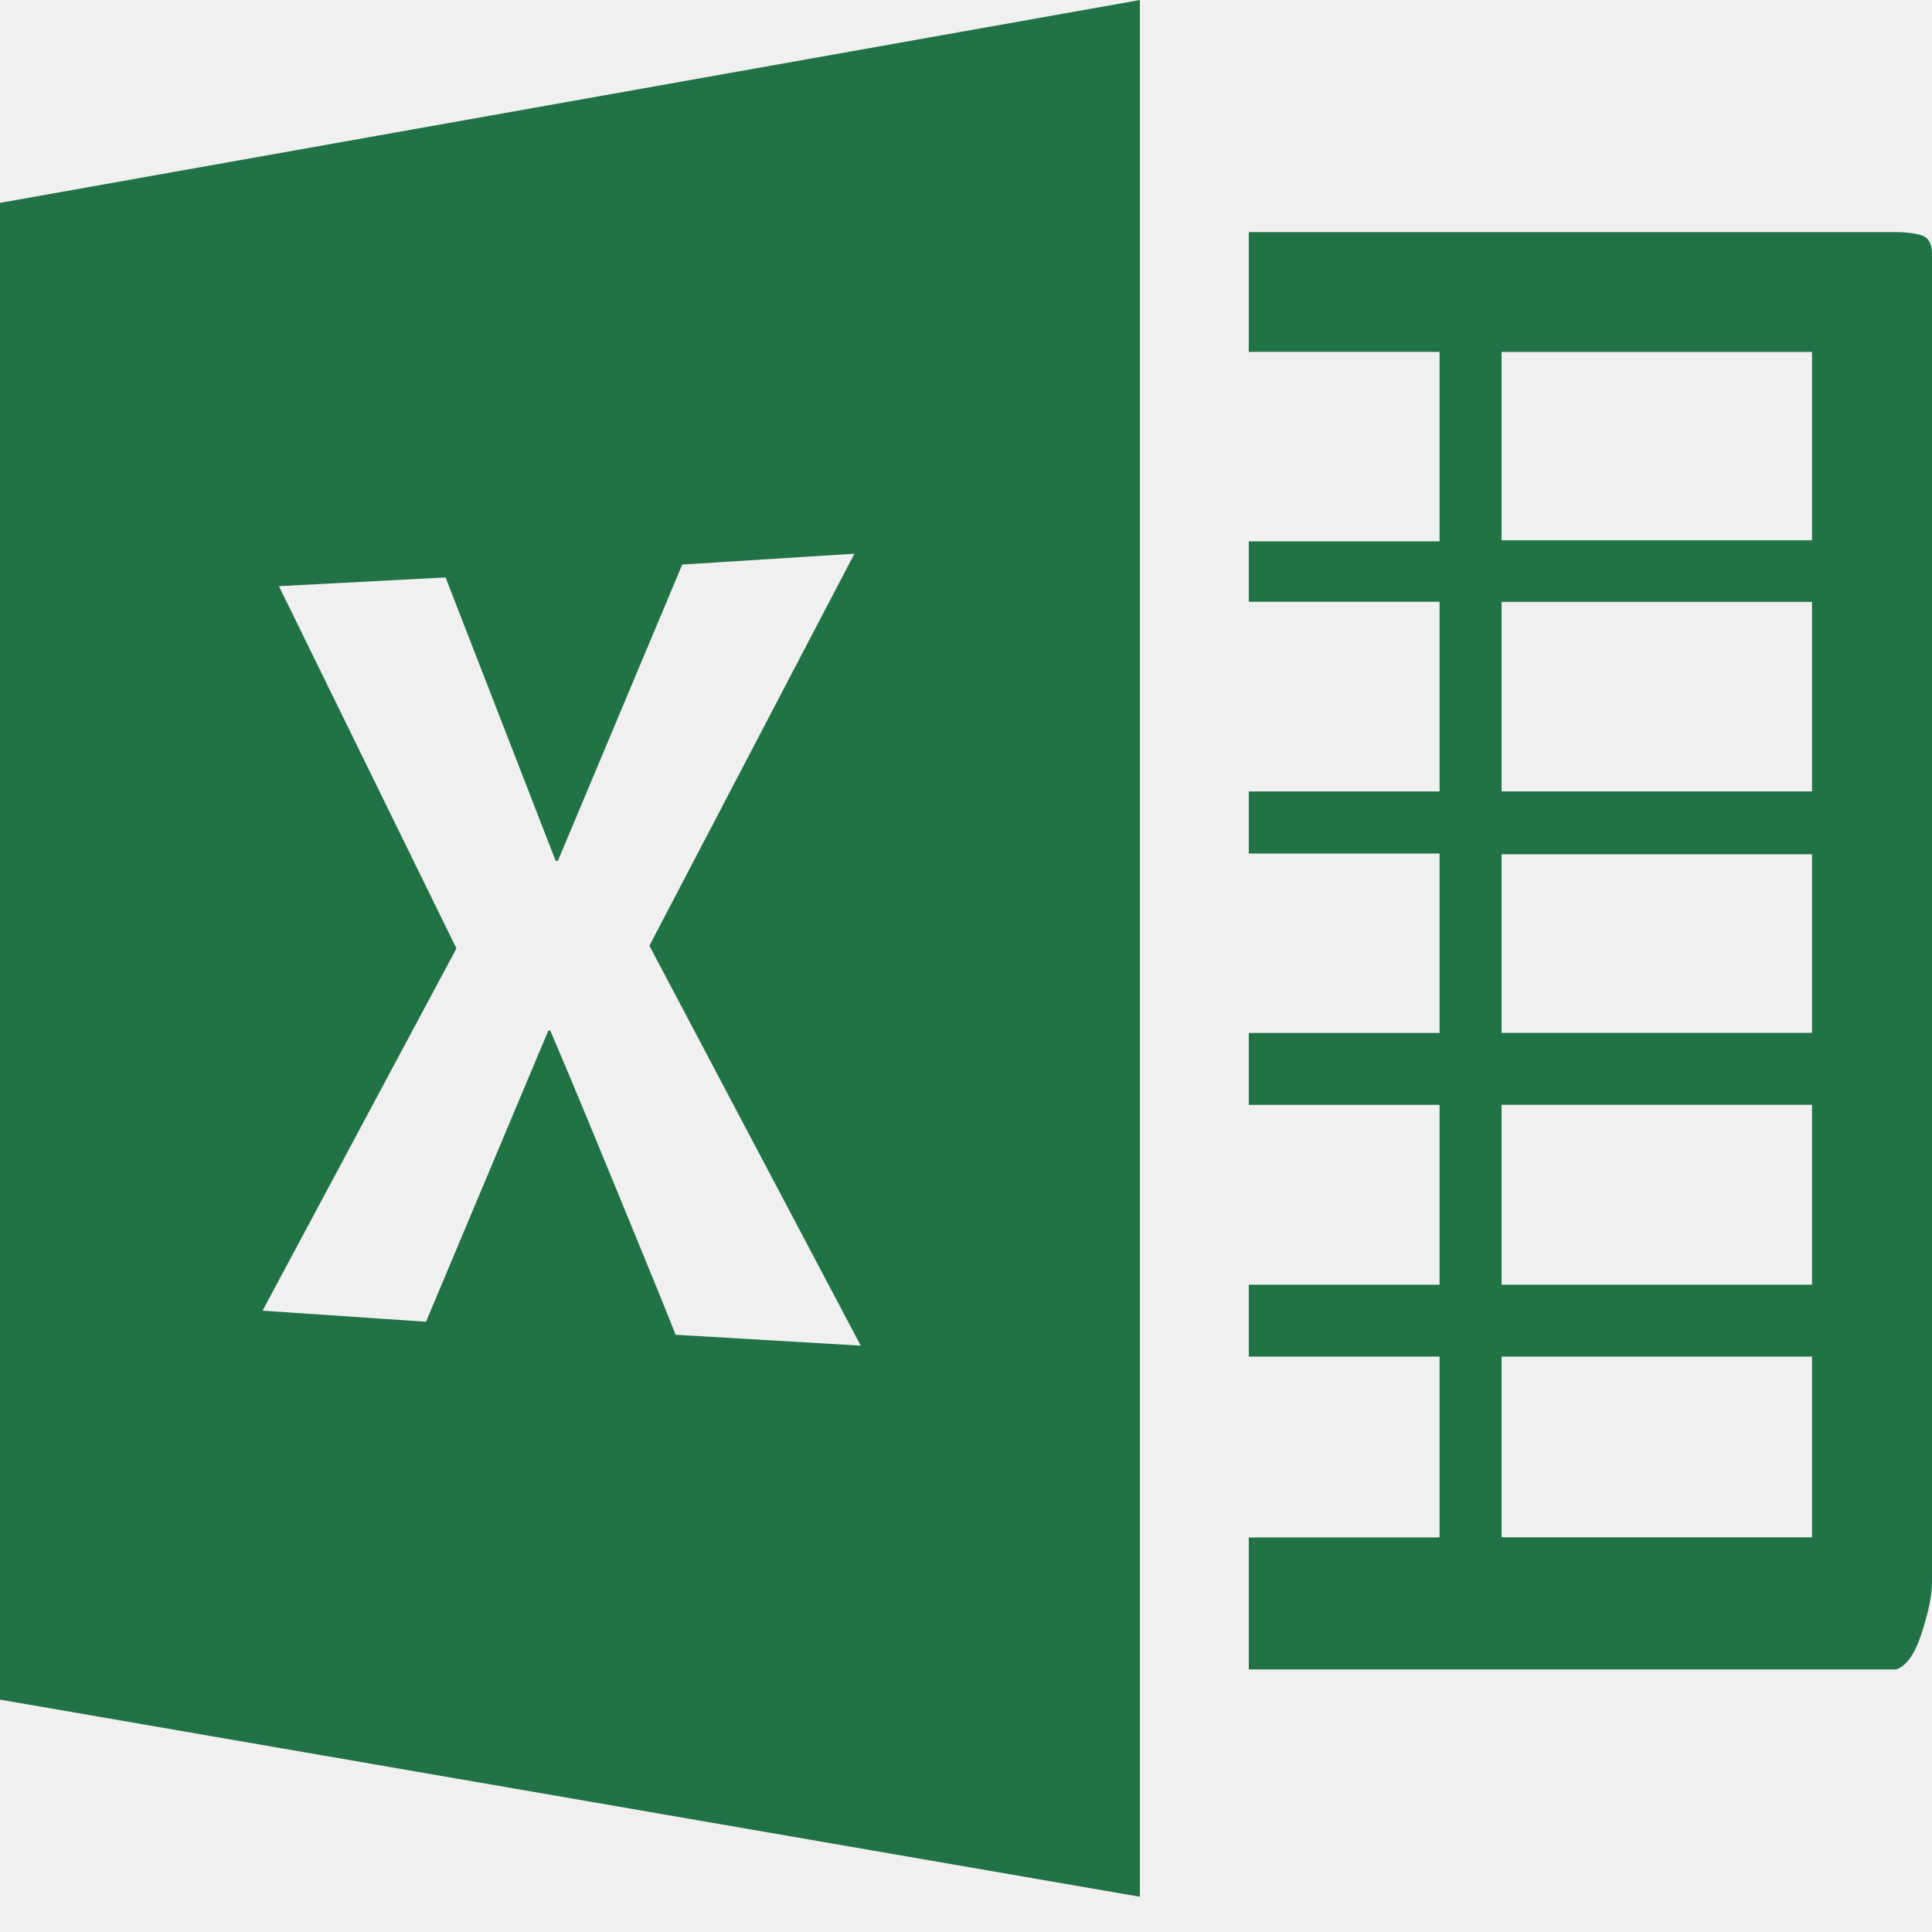
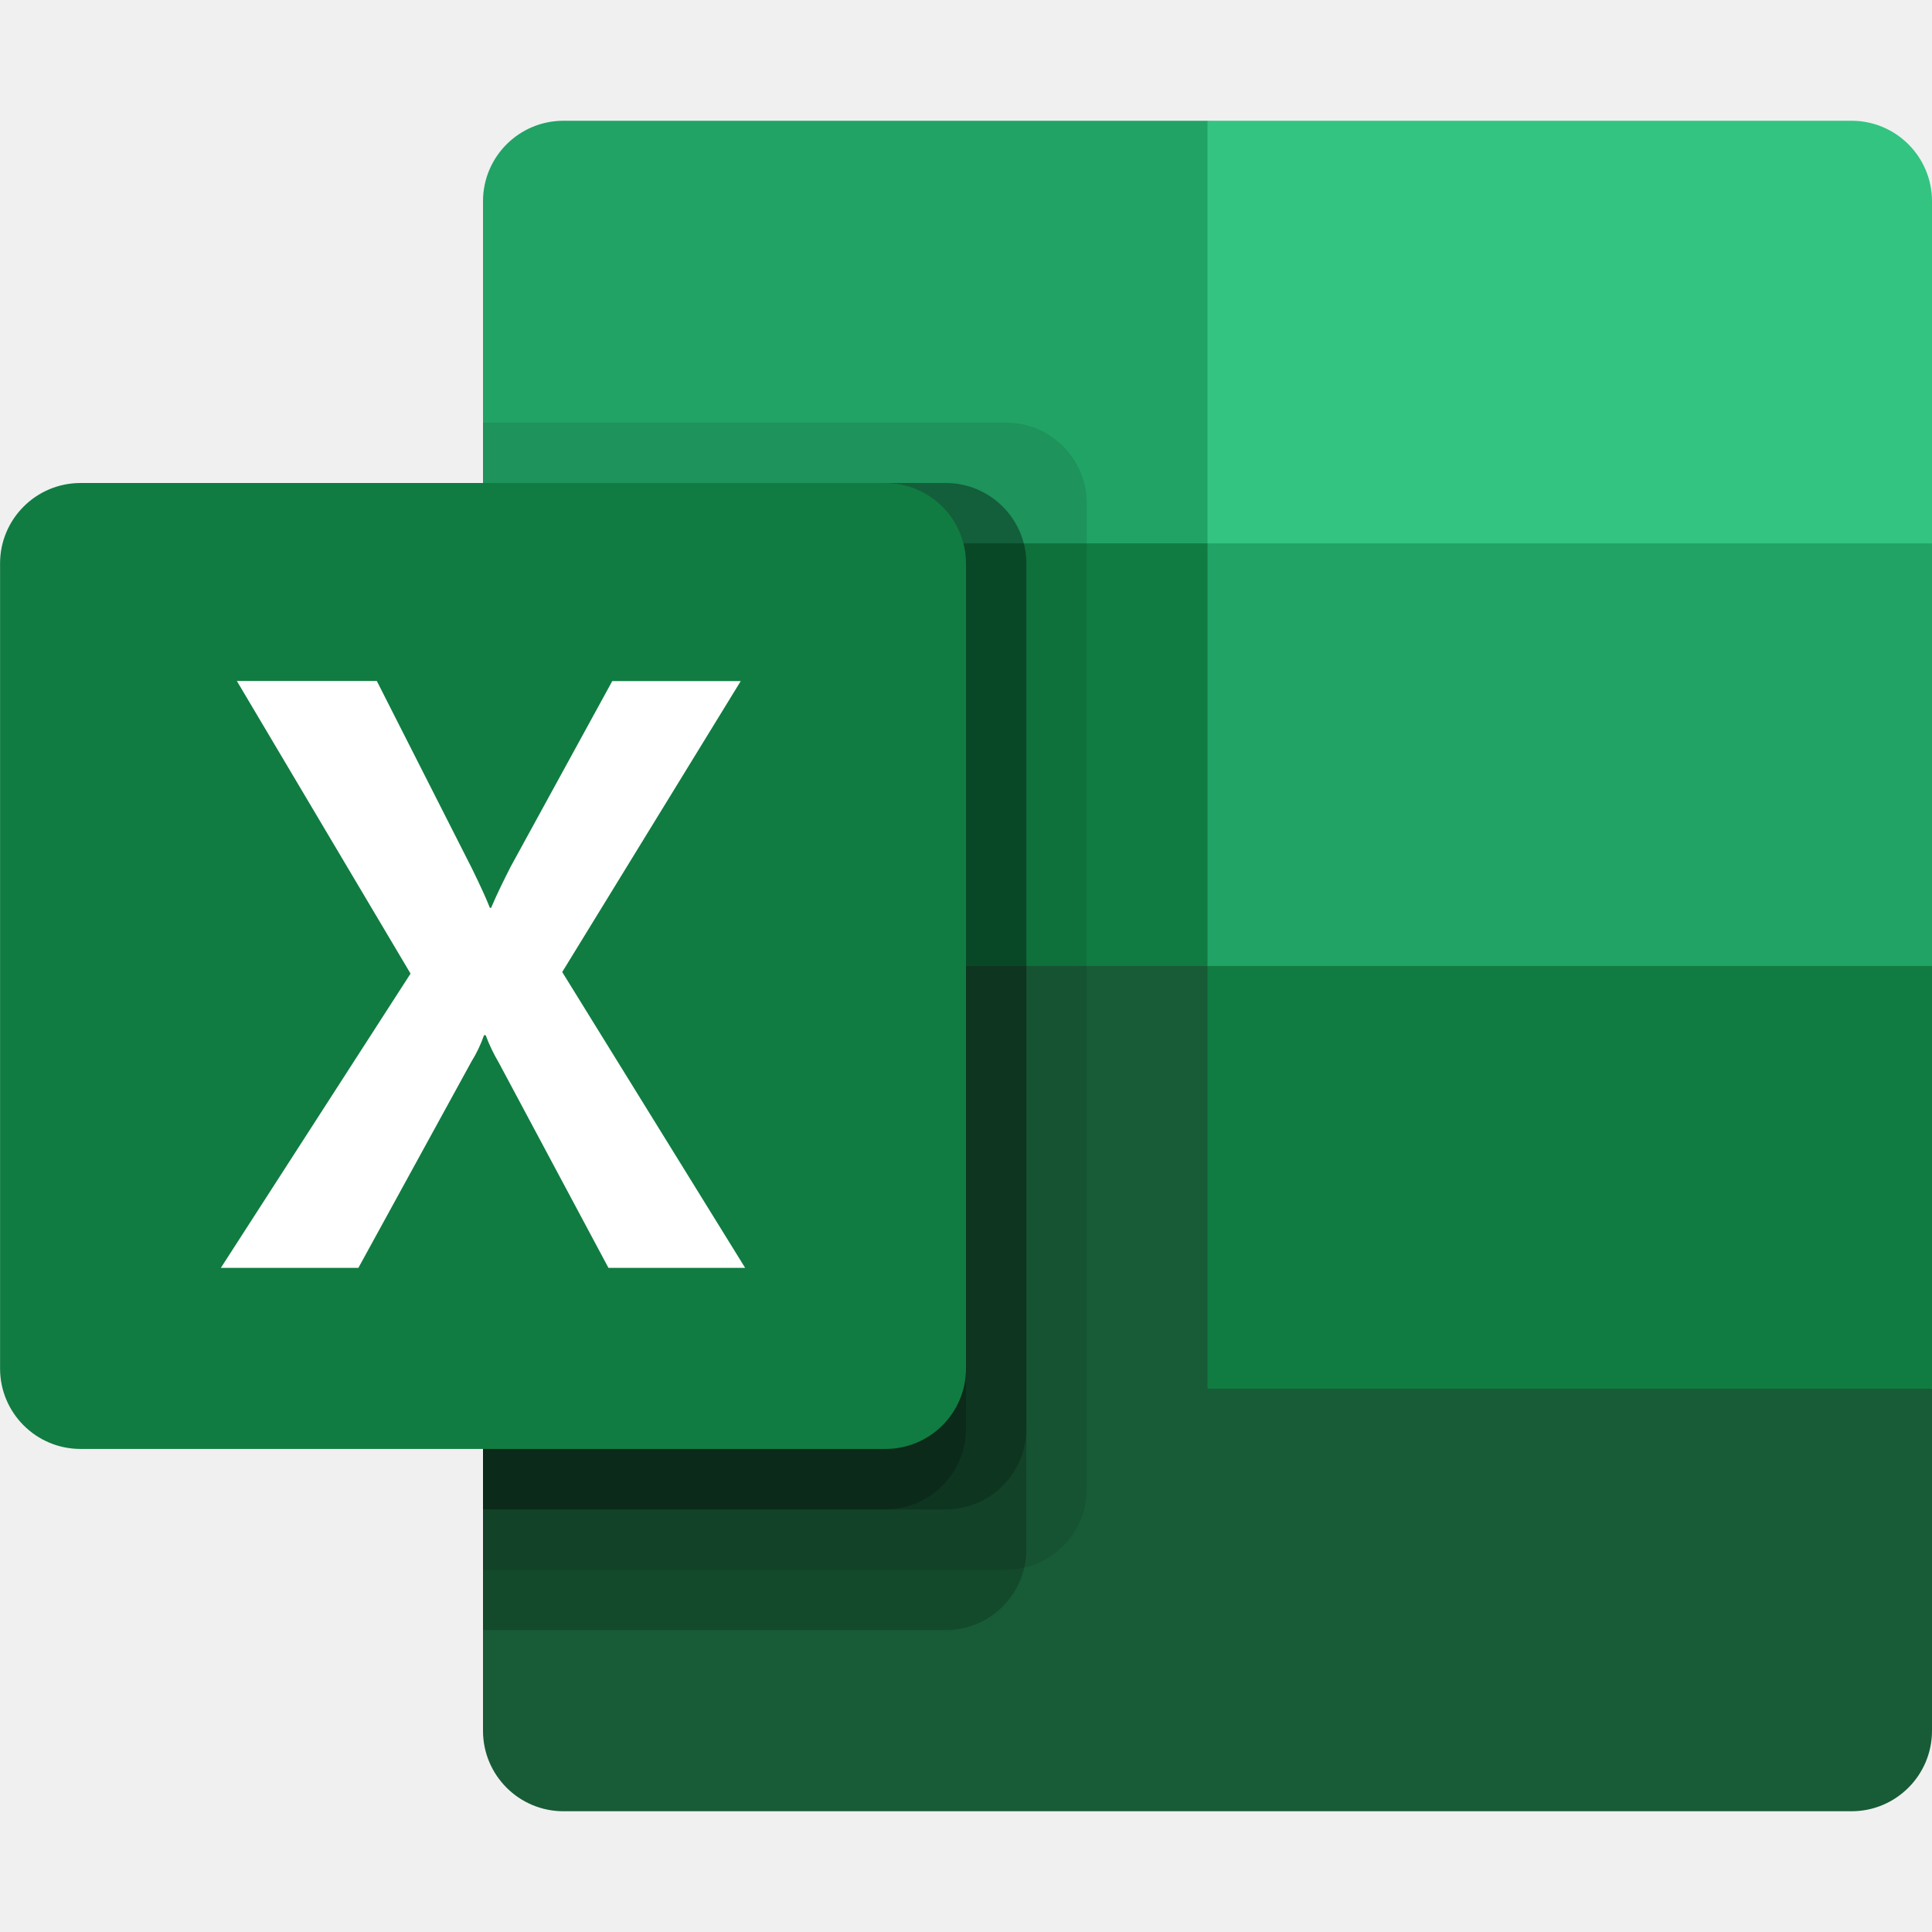
- <svg xmlns="http://www.w3.org/2000/svg" width="32px" height="32px" viewBox="0 0 32 32" version="1.1">
-   <g id="sci-Tasks-roadmap" stroke="none" stroke-width="1" fill="none" fill-rule="evenodd">
-     <g id="Create-PPTX-file-dialog" transform="translate(-224, -172)" fill="#217346">
-       <g id="Type" transform="translate(56, 164)">
-         <g id="Button-2" transform="translate(153, 0)">
-           <path d="M46.404,11.844 L35.684,11.844 L35.684,13.828 L38.844,13.828 L38.844,16.967 L35.684,16.967 L35.684,17.967 L38.844,17.967 L38.844,21.109 L35.684,21.109 L35.684,22.137 L38.844,22.137 L38.844,25.109 L35.684,25.109 L35.684,26.3 L38.844,26.3 L38.844,29.279 L35.684,29.279 L35.684,30.469 L38.844,30.469 L38.844,33.465 L35.684,33.465 L35.684,35.651 L46.404,35.651 C46.573,35.6 46.715,35.4 46.828,35.053 C46.941,34.704 47,34.42 47,34.205 L47,12.207 C47,12.036 46.941,11.933 46.828,11.897 C46.715,11.863 46.573,11.844 46.404,11.844 Z M45.013,33.463 L39.871,33.463 L39.871,30.469 L45.013,30.469 L45.013,33.465 L45.013,33.463 Z M45.013,29.279 L39.871,29.279 L39.871,26.299 L45.013,26.299 L45.013,29.279 Z M45.013,25.108 L39.871,25.108 L39.871,22.149 L45.013,22.149 L45.013,25.111 L45.013,25.108 Z M45.013,21.108 L39.871,21.108 L39.871,17.969 L45.013,17.969 L45.013,21.109 L45.013,21.108 L45.013,21.108 Z M45.013,16.949 L39.871,16.949 L39.871,13.829 L45.013,13.829 L45.013,16.969 L45.013,16.949 L45.013,16.949 Z M15,11.349 L15,36.151 L33.88,39.416 L33.88,8 L15,11.36 L15,11.349 Z M26.191,30.111 C26.119,29.916 25.78,29.089 25.18,27.627 C24.581,26.165 24.22,25.315 24.115,25.072 L24.081,25.072 L22.056,29.892 L19.349,29.709 L22.56,23.709 L19.62,17.709 L22.38,17.564 L24.204,22.259 L24.24,22.259 L26.3,17.351 L29.152,17.171 L25.756,23.664 L29.256,30.288 L26.191,30.108 L26.191,30.111 L26.191,30.111 Z" id="ms-excel-217346" />
-         </g>
-       </g>
-     </g>
-   </g>
+ <svg xmlns="http://www.w3.org/2000/svg" viewBox="0 0 32 32">
+   <path d="M20,2H9.333A1.333,1.333,0,0,0,8,3.333V9l12,7,6,2.531L32,16V9Z" fill="#21a366" />
+   <rect x="8" y="9" width="12" height="7" fill="#107c41" />
+   <path d="M30.667,2H20V9H32V3.333A1.333,1.333,0,0,0,30.667,2Z" fill="#33c481" />
+   <path d="M20,16H8V28.666A1.333,1.333,0,0,0,9.333,30H30.667A1.333,1.333,0,0,0,32,28.666V23Z" fill="#185c37" />
+   <rect x="20" y="16" width="12" height="7" fill="#107c41" />
+   <path d="M16.667,7H8V26h8.667A1.337,1.337,0,0,0,18,24.666V8.333A1.337,1.337,0,0,0,16.667,7Z" opacity="0.1" />
+   <path d="M15.667,8H8V27h7.667A1.337,1.337,0,0,0,17,25.666V9.333A1.337,1.337,0,0,0,15.667,8Z" opacity="0.2" />
+   <path d="M15.667,8H8V25h7.667A1.337,1.337,0,0,0,17,23.666V9.333A1.337,1.337,0,0,0,15.667,8Z" opacity="0.2" />
+   <path d="M14.667,8H8V25h6.667A1.337,1.337,0,0,0,16,23.666V9.333A1.337,1.337,0,0,0,14.667,8Z" opacity="0.2" />
+   <rect x="0.001" y="8" width="15.999" height="15.999" rx="1.333" fill="#107c41" />
+   <path d="M3.658,21,6.8,16.126,3.923,11.279H6.241l1.573,3.1c.144.294.244.513.3.658h.02c.1-.235.213-.464.326-.685l1.681-3.071h2.128L9.312,16.1l3.03,4.9H10.078L8.261,17.6a2.881,2.881,0,0,1-.217-.454H8.017a2.188,2.188,0,0,1-.21.44L5.936,21Z" fill="#fff" />
+   <rect width="32" height="32" fill="none" />
</svg>
